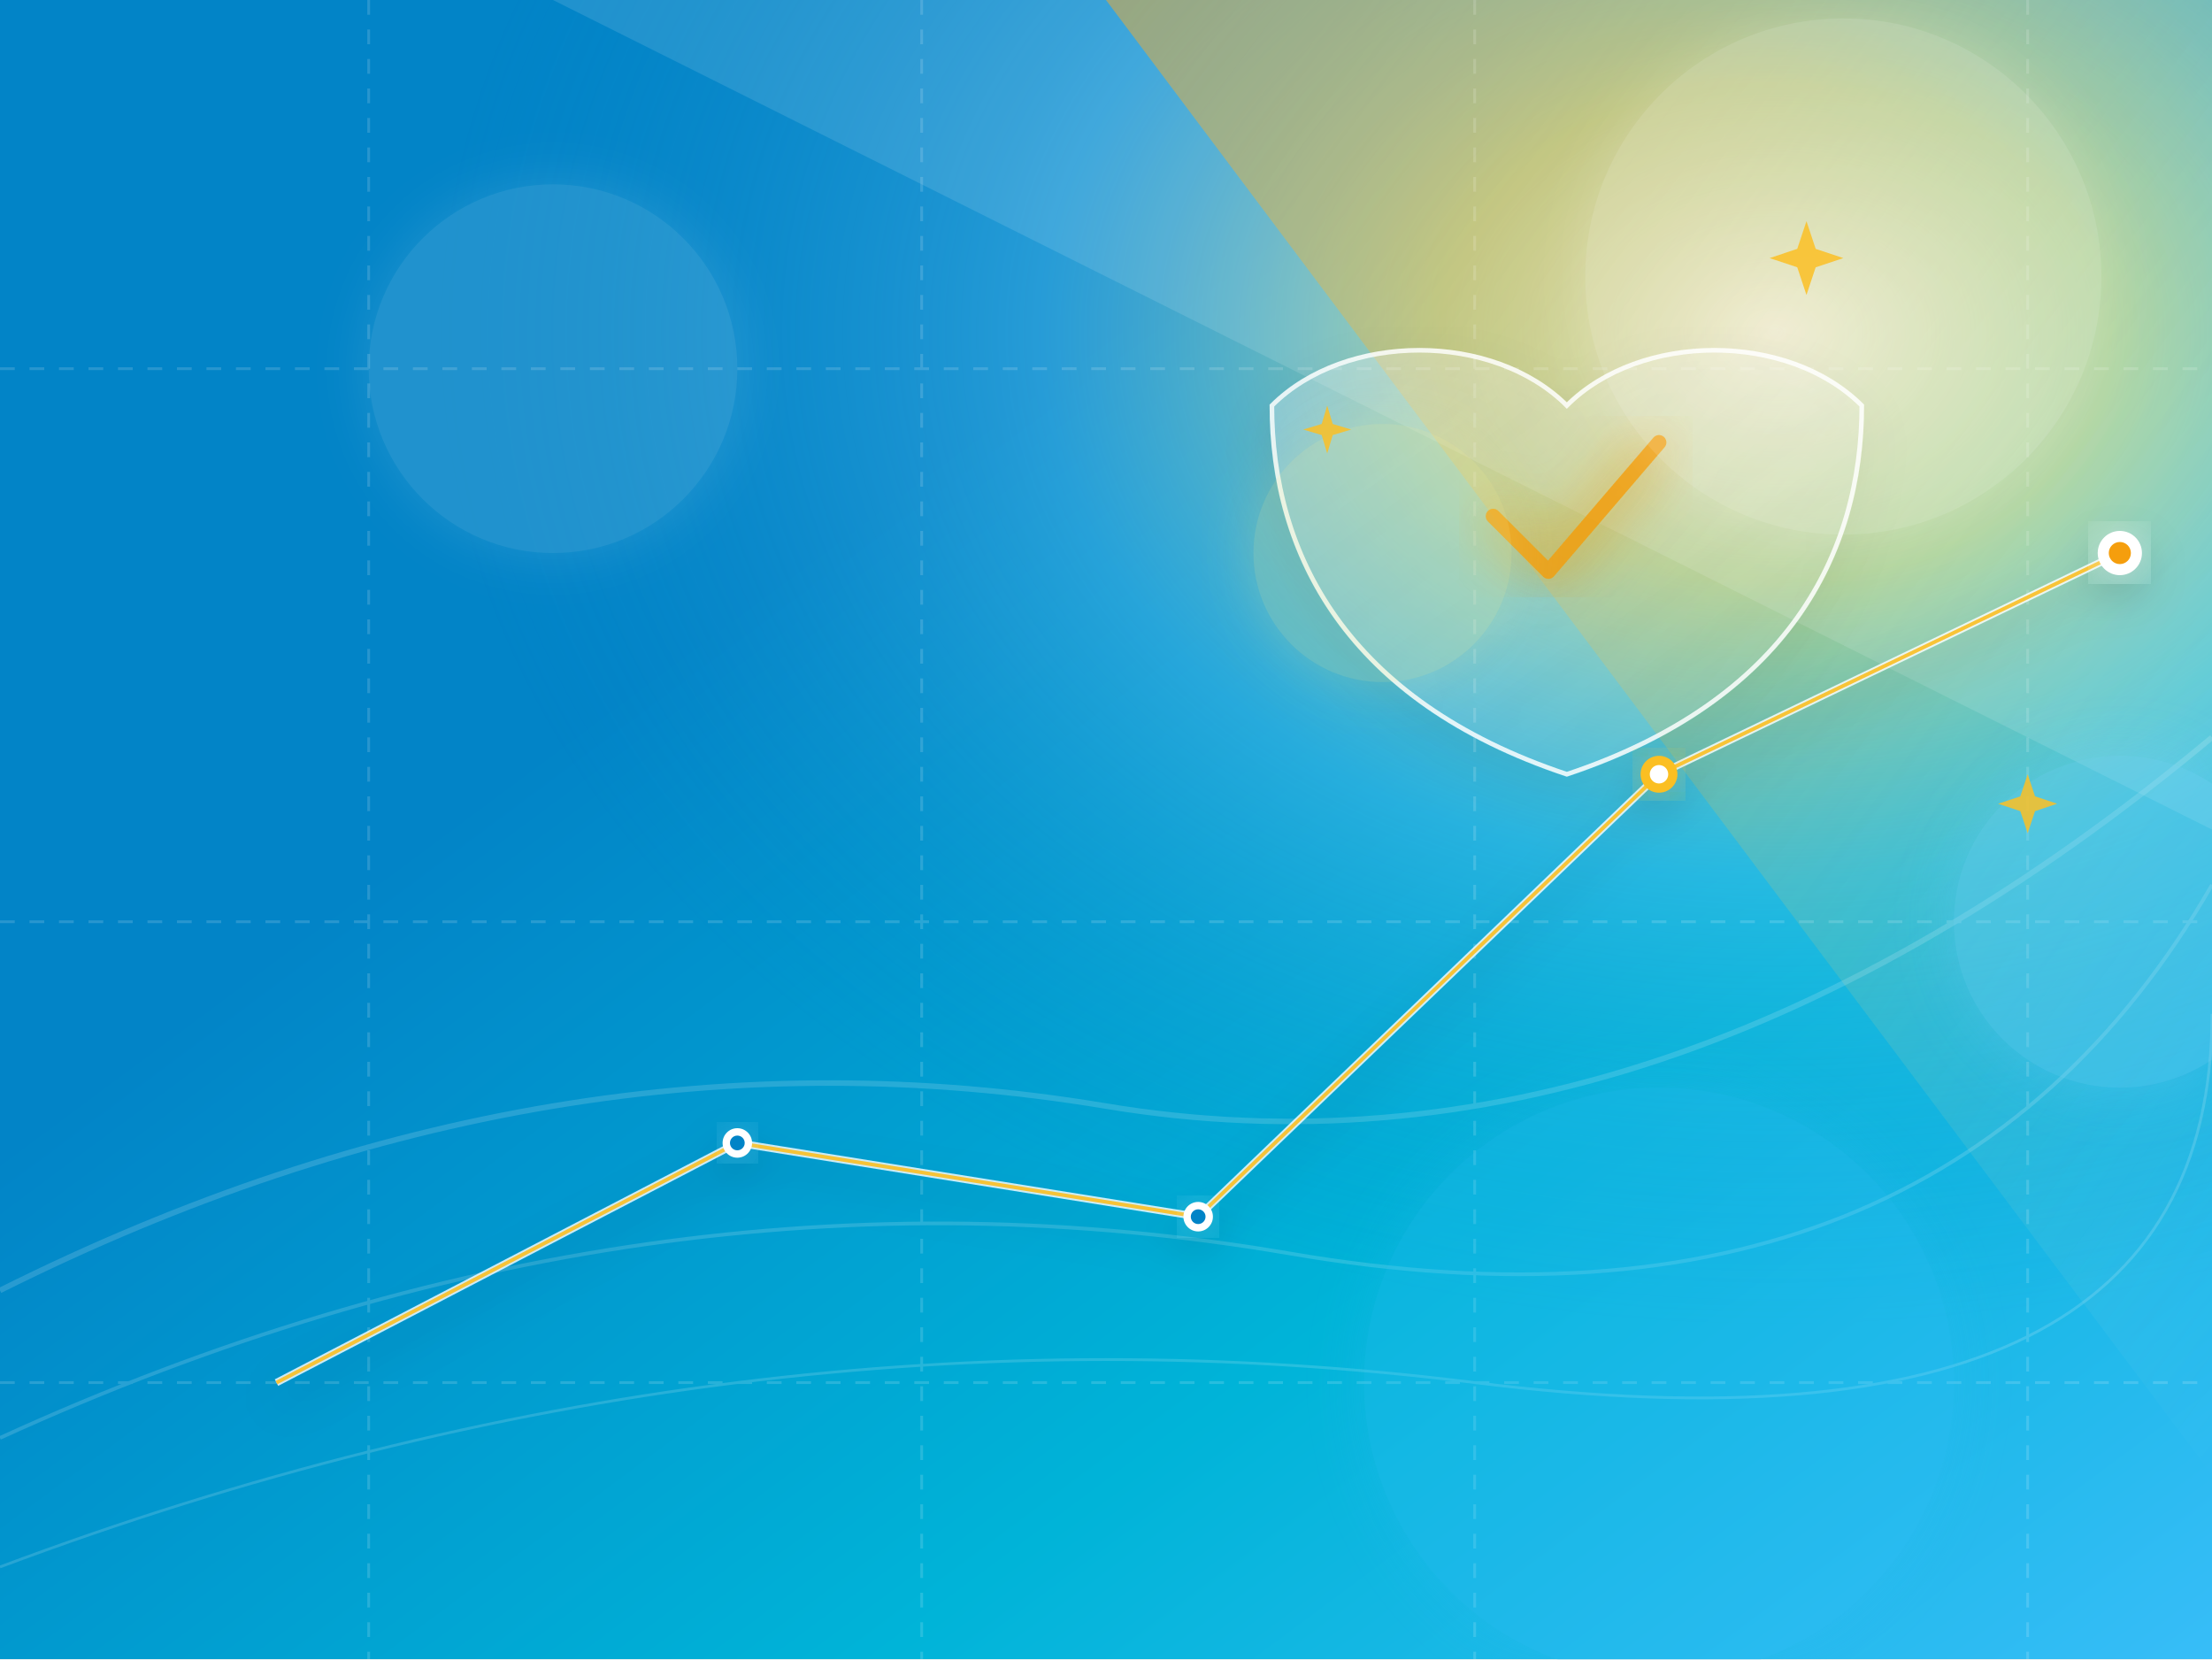
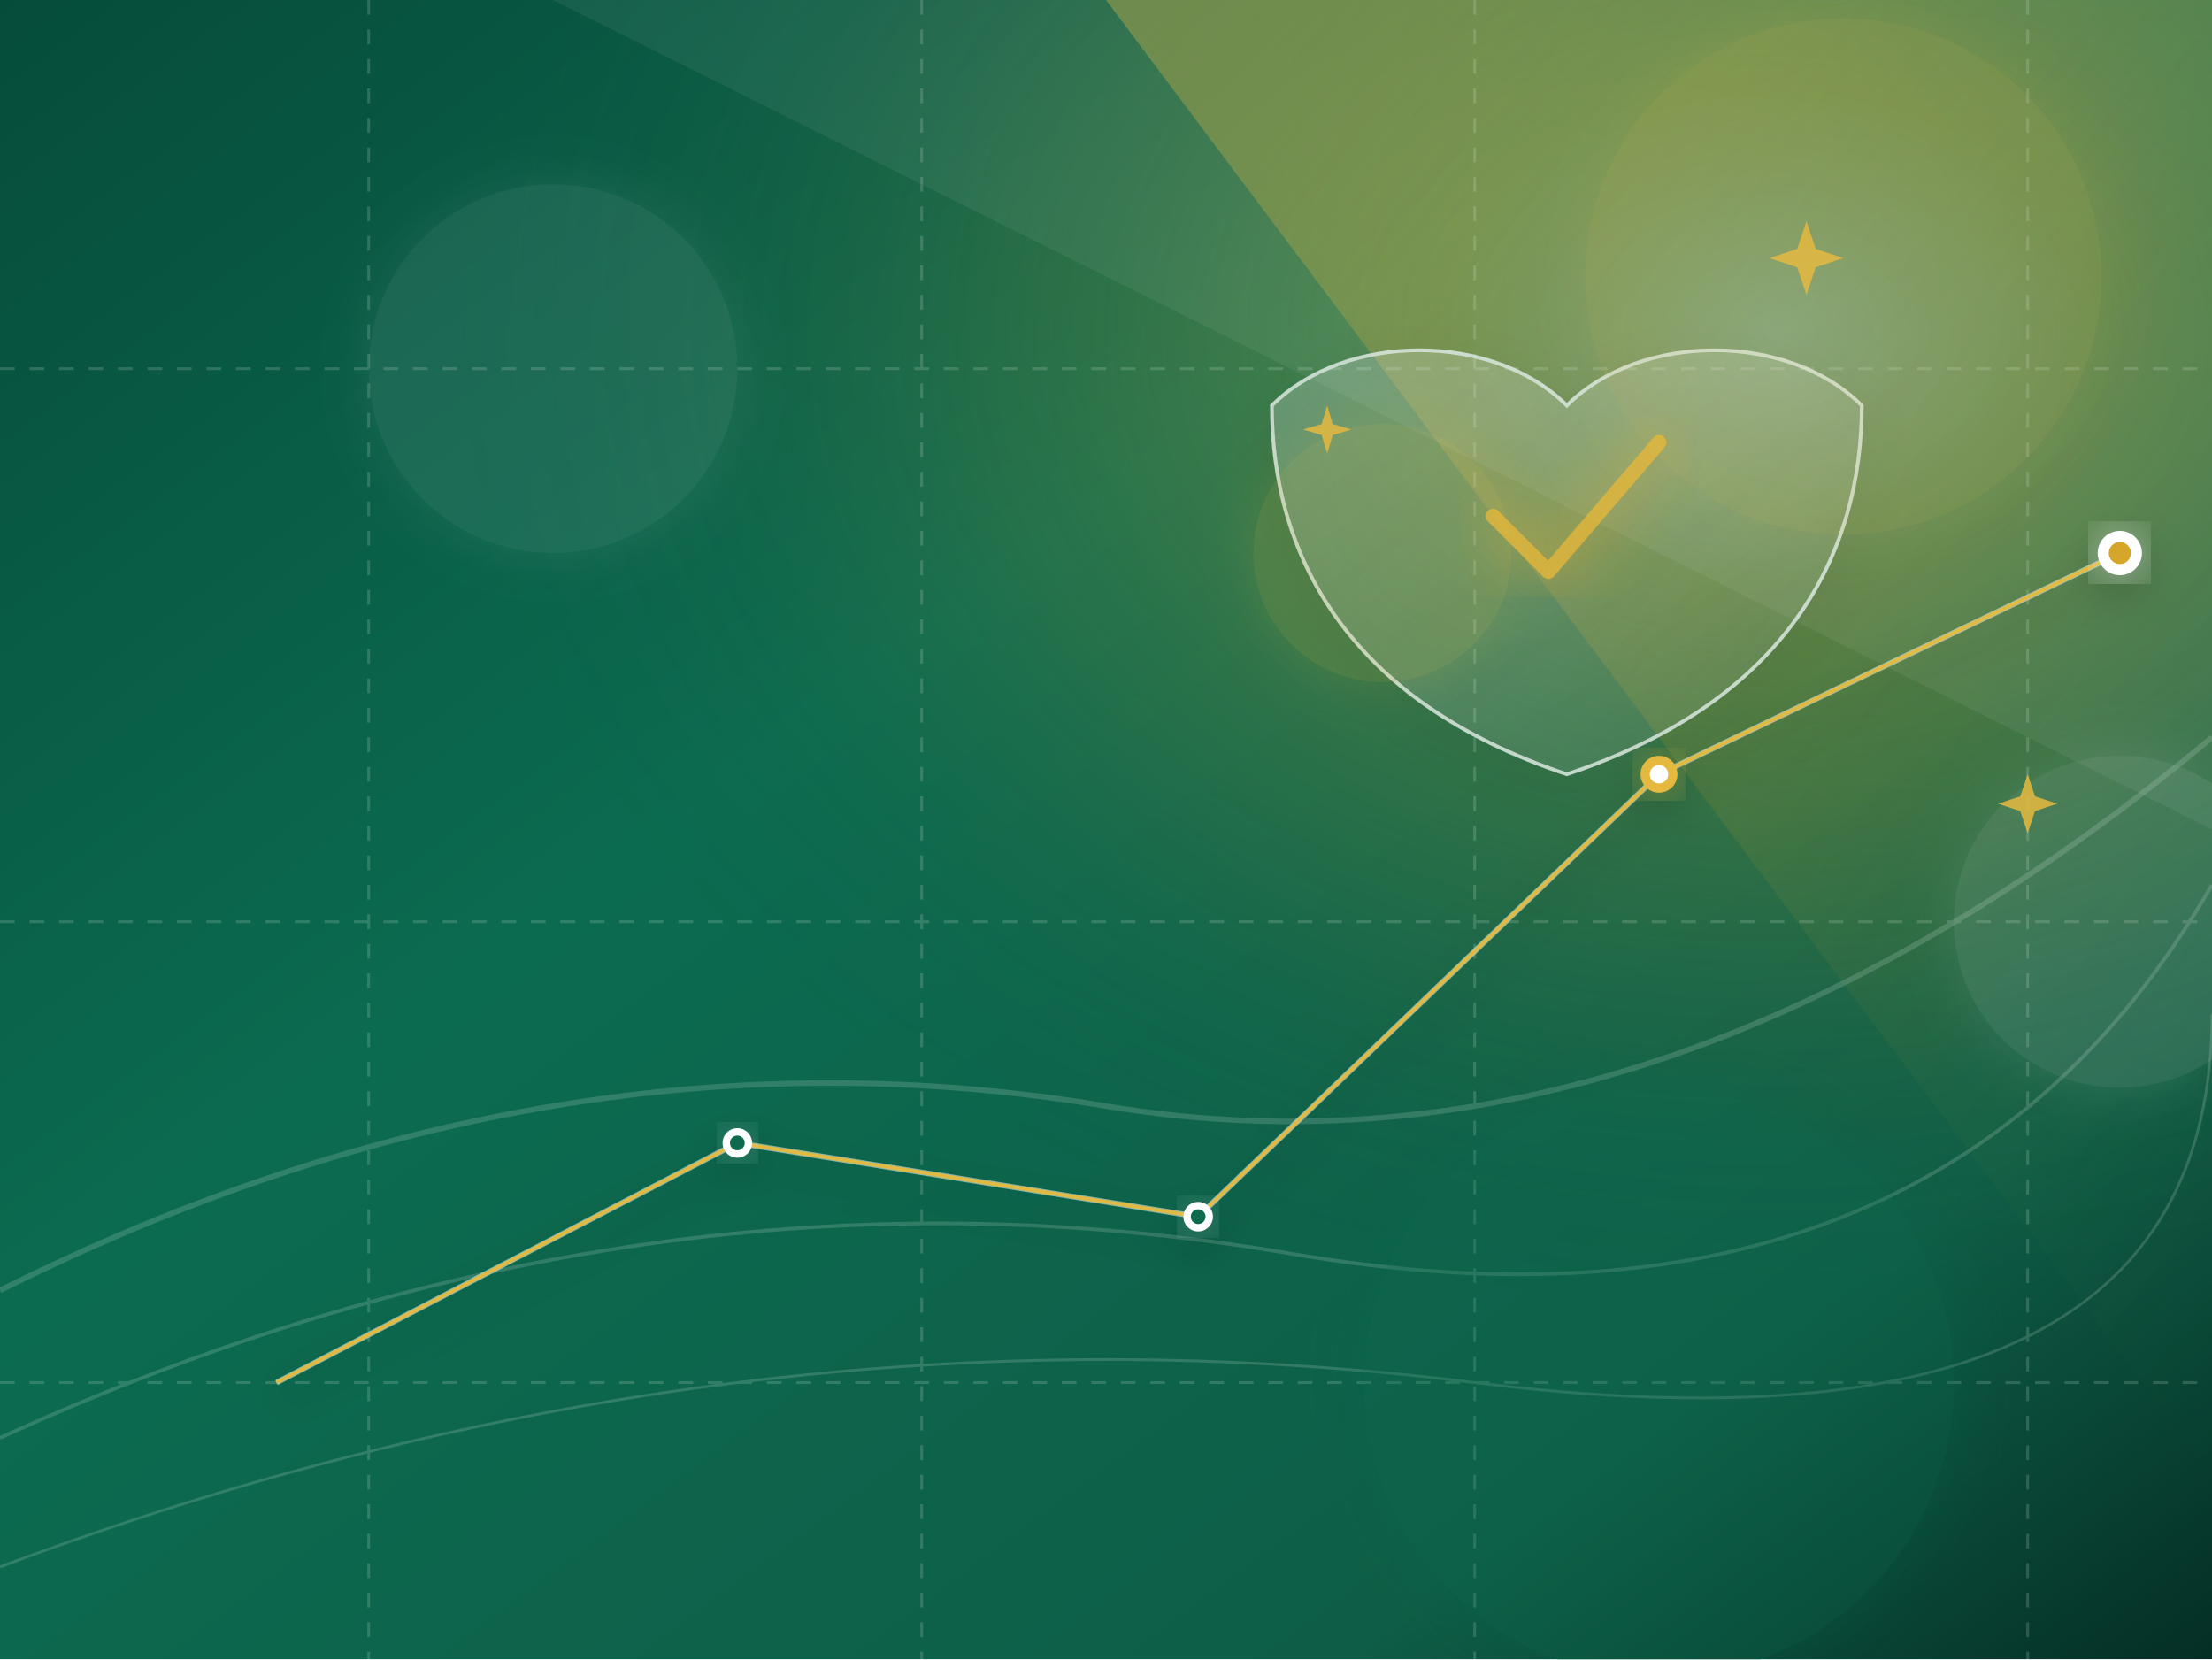
<svg xmlns="http://www.w3.org/2000/svg" viewBox="0 0 1200 900" width="1200" height="900">
  <defs>
    <linearGradient id="bgGrad" x1="0%" y1="0%" x2="100%" y2="100%">
-       <stop offset="0%" stop-color="#0284c7" />
-       <stop offset="35%" stop-color="#0284c7" />
-       <stop offset="70%" stop-color="#00b4d8" />
-       <stop offset="100%" stop-color="#38bdf8" />
+       <stop offset="0%" stop-color="#064C3B" />
+       <stop offset="40%" stop-color="#0B6B50" />
+       <stop offset="80%" stop-color="#0E5E47" />
+       <stop offset="100%" stop-color="#042E24" />
    </linearGradient>
    <radialGradient id="sunGlow" cx="80%" cy="20%" r="60%">
-       <stop offset="0%" stop-color="#ffffff" stop-opacity="0.9" />
-       <stop offset="25%" stop-color="#fef08a" stop-opacity="0.6" />
-       <stop offset="55%" stop-color="#7dd3fc" stop-opacity="0.3" />
-       <stop offset="100%" stop-color="#0284c7" stop-opacity="0" />
+       <stop offset="0%" stop-color="#FFFDF8" stop-opacity="0.35" />
+       <stop offset="25%" stop-color="#E5B93F" stop-opacity="0.30" />
+       <stop offset="60%" stop-color="#D6A62C" stop-opacity="0.12" />
+       <stop offset="100%" stop-color="#064C3B" stop-opacity="0" />
    </radialGradient>
    <linearGradient id="goldRay" x1="0%" y1="0%" x2="100%" y2="100%">
-       <stop offset="0%" stop-color="#f59e0b" stop-opacity="0.5" />
-       <stop offset="50%" stop-color="#fbbf24" stop-opacity="0.2" />
-       <stop offset="100%" stop-color="#ffffff" stop-opacity="0" />
+       <stop offset="0%" stop-color="#E5B93F" stop-opacity="0.35" />
+       <stop offset="50%" stop-color="#D6A62C" stop-opacity="0.15" />
+       <stop offset="100%" stop-color="#0B6B50" stop-opacity="0" />
    </linearGradient>
    <linearGradient id="glassShield" x1="0%" y1="0%" x2="100%" y2="100%">
-       <stop offset="0%" stop-color="#ffffff" stop-opacity="0.35" />
-       <stop offset="100%" stop-color="#ffffff" stop-opacity="0.05" />
+       <stop offset="0%" stop-color="#ffffff" stop-opacity="0.25" />
+       <stop offset="100%" stop-color="#ffffff" stop-opacity="0.04" />
    </linearGradient>
    <filter id="glow" x="-20%" y="-20%" width="140%" height="140%">
      <feGaussianBlur stdDeviation="15" result="blur" />
      <feComposite in="SourceGraphic" in2="blur" operator="over" />
    </filter>
    <filter id="shadow" x="-10%" y="-10%" width="130%" height="130%">
-       <feDropShadow dx="0" dy="10" stdDeviation="12" flood-color="#000000" flood-opacity="0.2" />
+       <feDropShadow dx="0" dy="10" stdDeviation="12" flood-color="#000000" flood-opacity="0.25" />
    </filter>
  </defs>
  <rect width="1200" height="900" fill="url(#bgGrad)" />
  <rect width="1200" height="900" fill="url(#sunGlow)" />
  <polygon points="1200,0 600,0 1200,800" fill="url(#goldRay)" />
-   <polygon points="1200,0 300,0 1200,450" fill="#ffffff" opacity="0.12" />
-   <g opacity="0.15" stroke="#ffffff" stroke-width="1.5" fill="none">
+   <polygon points="1200,0 300,0 1200,450" fill="#ffffff" opacity="0.06" />
+   <g opacity="0.18" stroke="#DCE9E2" stroke-width="1.5" fill="none">
    <path d="M 0,700 Q 300,550 600,600 T 1200,400" stroke-width="3" />
    <path d="M 0,780 Q 350,620 700,680 T 1200,480" stroke-width="2" />
    <path d="M 0,850 Q 400,700 800,750 T 1200,550" stroke-width="1.5" />
    <line x1="200" y1="0" x2="200" y2="900" stroke-dasharray="8 8" />
    <line x1="500" y1="0" x2="500" y2="900" stroke-dasharray="8 8" />
    <line x1="800" y1="0" x2="800" y2="900" stroke-dasharray="8 8" />
    <line x1="1100" y1="0" x2="1100" y2="900" stroke-dasharray="8 8" />
    <line x1="0" y1="200" x2="1200" y2="200" stroke-dasharray="8 8" />
    <line x1="0" y1="500" x2="1200" y2="500" stroke-dasharray="8 8" />
    <line x1="0" y1="750" x2="1200" y2="750" stroke-dasharray="8 8" />
  </g>
  <g transform="translate(850, 180)" filter="url(#shadow)" opacity="0.85">
-     <path d="M 0,40 C 40,0 120,0 160,40 C 160,120 120,200 0,240 C -120,200 -160,120 -160,40 C -120,0 -40,0 0,40 Z" fill="url(#glassShield)" stroke="#ffffff" stroke-width="2.5" />
-     <path d="M -40,100 L -10,130 L 50,60" fill="none" stroke="#f59e0b" stroke-width="8" stroke-linecap="round" stroke-linejoin="round" filter="url(#glow)" />
+     <path d="M 0,40 C 40,0 120,0 160,40 C 160,120 120,200 0,240 C -120,200 -160,120 -160,40 C -120,0 -40,0 0,40 Z" fill="url(#glassShield)" stroke="#DCE9E2" stroke-width="2" />
+     <path d="M -40,100 L -10,130 L 50,60" fill="none" stroke="#E5B93F" stroke-width="8" stroke-linecap="round" stroke-linejoin="round" filter="url(#glow)" />
  </g>
  <g filter="url(#shadow)">
-     <polyline points="150,750 400,620 650,660 900,420 1150,300" fill="none" stroke="#ffffff" stroke-width="4" opacity="0.8" />
-     <polyline points="150,750 400,620 650,660 900,420 1150,300" fill="none" stroke="#fbbf24" stroke-width="2" opacity="0.9" />
+     <polyline points="150,750 400,620 650,660 900,420 1150,300" fill="none" stroke="#DCE9E2" stroke-width="3" opacity="0.6" />
+     <polyline points="150,750 400,620 650,660 900,420 1150,300" fill="none" stroke="#E5B93F" stroke-width="2" opacity="0.95" />
    <circle cx="400" cy="620" r="8" fill="#ffffff" filter="url(#glow)" />
-     <circle cx="400" cy="620" r="4" fill="#0284c7" />
+     <circle cx="400" cy="620" r="4" fill="#0B6B50" />
    <circle cx="650" cy="660" r="8" fill="#ffffff" filter="url(#glow)" />
-     <circle cx="650" cy="660" r="4" fill="#0284c7" />
-     <circle cx="900" cy="420" r="10" fill="#fbbf24" filter="url(#glow)" />
+     <circle cx="650" cy="660" r="4" fill="#0B6B50" />
+     <circle cx="900" cy="420" r="10" fill="#E5B93F" filter="url(#glow)" />
    <circle cx="900" cy="420" r="5" fill="#ffffff" />
    <circle cx="1150" cy="300" r="12" fill="#ffffff" filter="url(#glow)" />
-     <circle cx="1150" cy="300" r="6" fill="#f59e0b" />
+     <circle cx="1150" cy="300" r="6" fill="#D6A62C" />
  </g>
-   <circle cx="1000" cy="150" r="140" fill="#ffffff" opacity="0.18" filter="url(#glow)" />
-   <circle cx="1150" cy="500" r="90" fill="#7dd3fc" opacity="0.25" filter="url(#glow)" />
-   <circle cx="750" cy="300" r="70" fill="#fef08a" opacity="0.2" filter="url(#glow)" />
-   <circle cx="900" cy="750" r="160" fill="#38bdf8" opacity="0.2" filter="url(#glow)" />
-   <circle cx="300" cy="200" r="100" fill="#ffffff" opacity="0.12" filter="url(#glow)" />
-   <g fill="#fbbf24" opacity="0.85">
+   <circle cx="1000" cy="150" r="140" fill="#E5B93F" opacity="0.12" filter="url(#glow)" />
+   <circle cx="1150" cy="500" r="90" fill="#DCE9E2" opacity="0.12" filter="url(#glow)" />
+   <circle cx="750" cy="300" r="70" fill="#E5B93F" opacity="0.15" filter="url(#glow)" />
+   <circle cx="900" cy="750" r="160" fill="#0B6B50" opacity="0.25" filter="url(#glow)" />
+   <circle cx="300" cy="200" r="100" fill="#ffffff" opacity="0.08" filter="url(#glow)" />
+   <g fill="#E5B93F" opacity="0.85">
    <polygon points="980,120 985,135 1000,140 985,145 980,160 975,145 960,140 975,135" />
    <polygon points="720,220 723,230 733,233 723,236 720,246 717,236 707,233 717,230" />
    <polygon points="1100,420 1104,432 1116,436 1104,440 1100,452 1096,440 1084,436 1096,432" />
  </g>
</svg>
